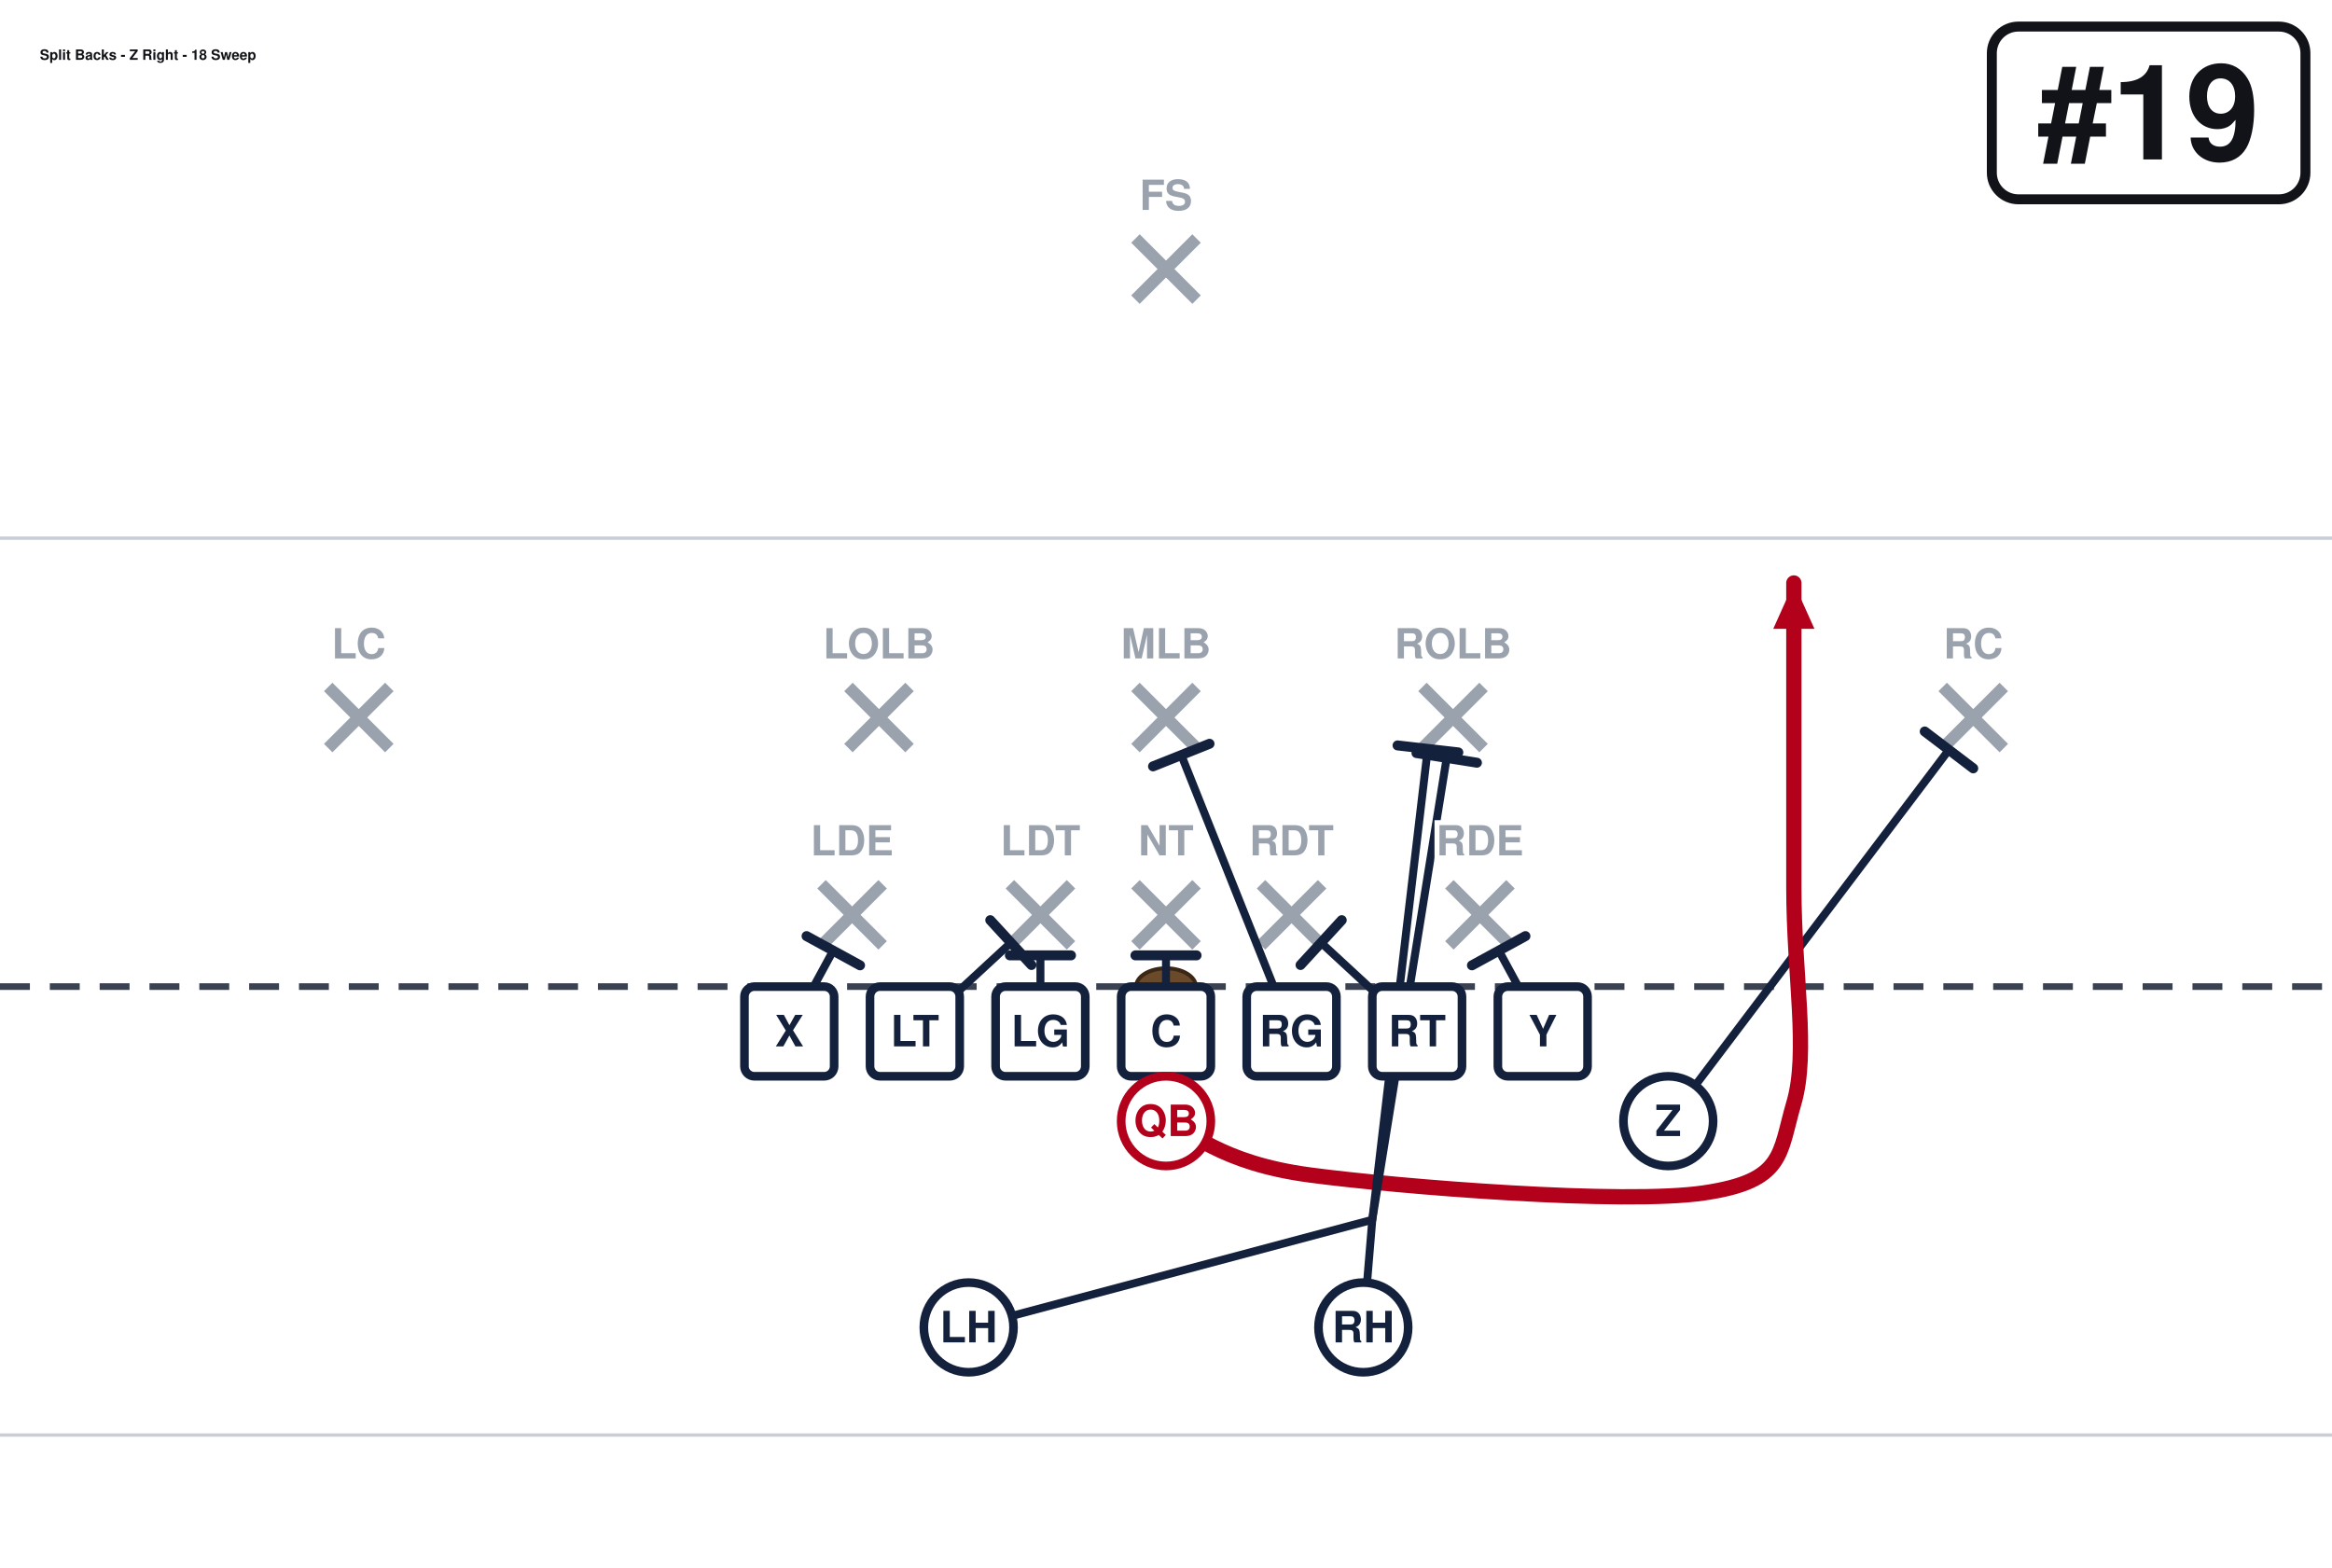
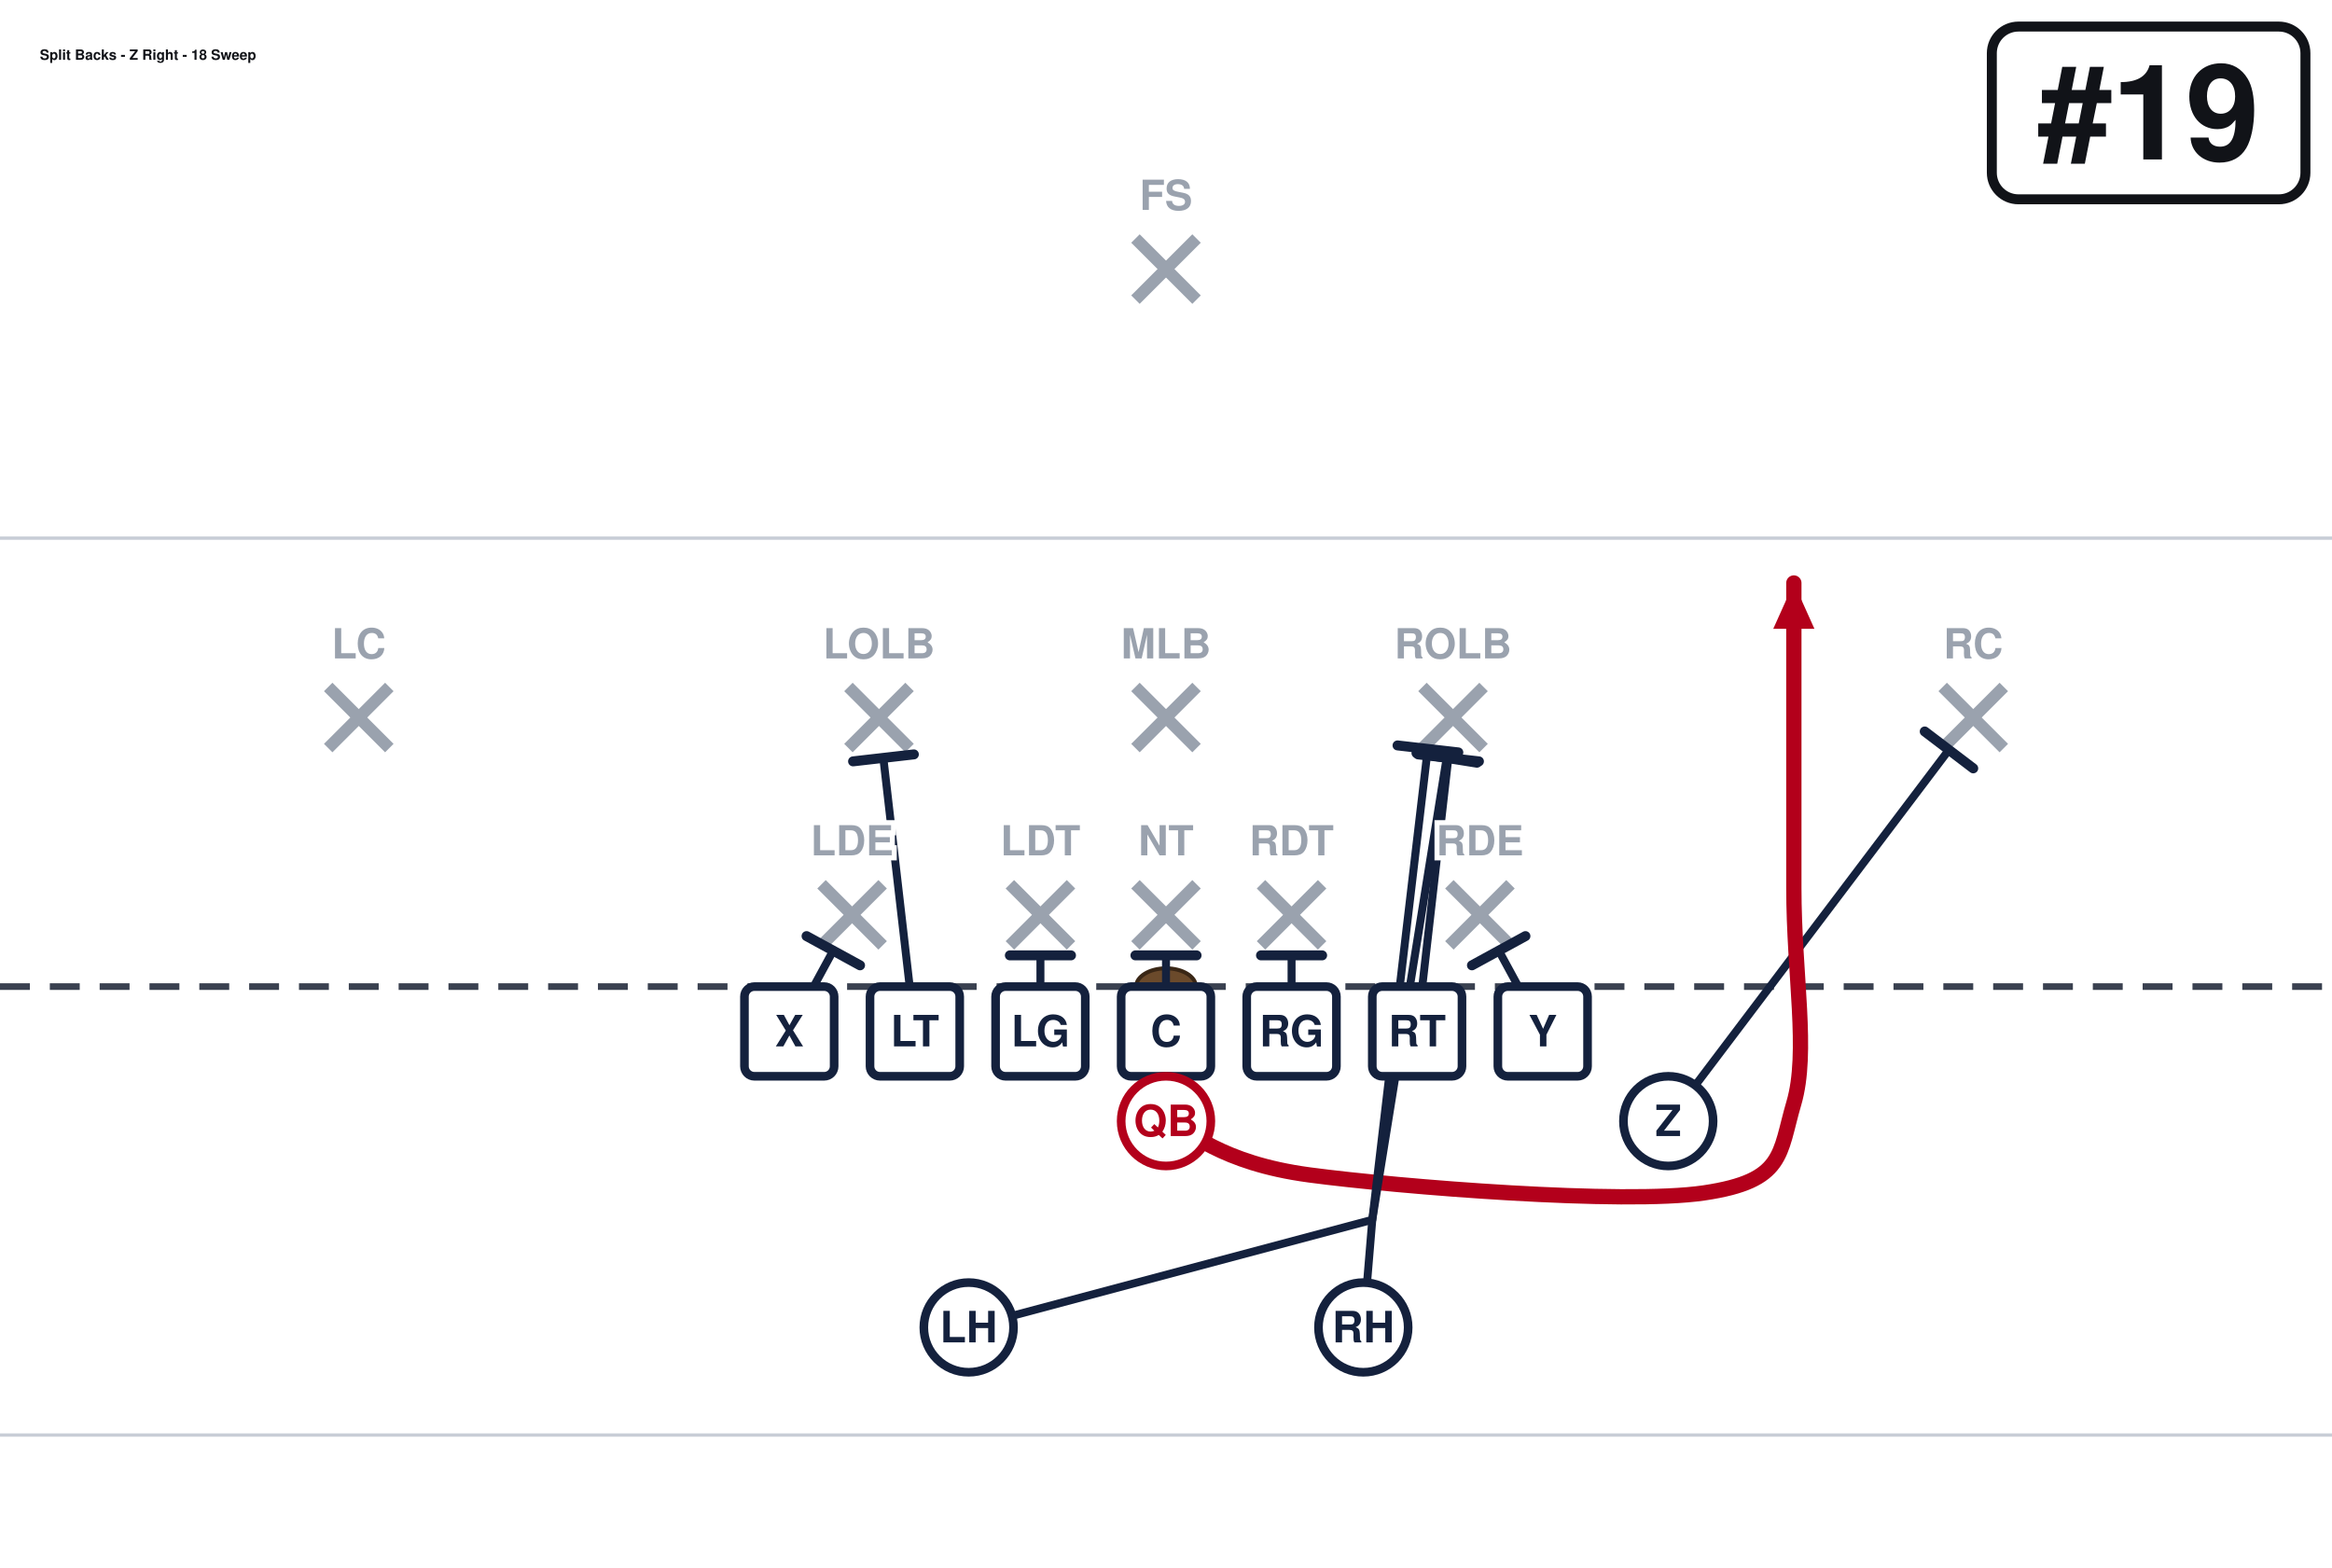
<svg xmlns="http://www.w3.org/2000/svg" width="702" height="472" viewBox="0 27 702 472" font-family="Segoe UI, Helvetica, Arial, sans-serif" role="img">
  <rect x="0" y="0" width="702" height="513" fill="#ffffff" />
  <line x1="0" y1="459.0" x2="702" y2="459.0" stroke="#c8cdd6" stroke-width="1" />
  <line x1="0" y1="189.0" x2="702" y2="189.0" stroke="#c8cdd6" stroke-width="1" />
  <line x1="0" y1="324.0" x2="702" y2="324.0" stroke="#3a4150" stroke-width="2" stroke-dasharray="9 6" />
  <ellipse cx="351.0" cy="324.0" rx="9" ry="5.5" fill="#6b4a2b" stroke="#3a2716" stroke-width="1.2" />
  <line x1="247.3" y1="293.2" x2="265.7" y2="311.6" stroke="#9aa2ae" stroke-width="3.6" />
  <line x1="265.7" y1="293.2" x2="247.3" y2="311.6" stroke="#9aa2ae" stroke-width="3.6" />
  <line x1="304.0" y1="293.2" x2="322.4" y2="311.6" stroke="#9aa2ae" stroke-width="3.6" />
  <line x1="322.4" y1="293.2" x2="304.0" y2="311.6" stroke="#9aa2ae" stroke-width="3.6" />
  <line x1="341.8" y1="293.2" x2="360.2" y2="311.6" stroke="#9aa2ae" stroke-width="3.6" />
  <line x1="360.2" y1="293.2" x2="341.8" y2="311.6" stroke="#9aa2ae" stroke-width="3.6" />
  <line x1="379.6" y1="293.2" x2="398.0" y2="311.6" stroke="#9aa2ae" stroke-width="3.6" />
  <line x1="398.0" y1="293.2" x2="379.6" y2="311.6" stroke="#9aa2ae" stroke-width="3.6" />
  <line x1="436.3" y1="293.2" x2="454.7" y2="311.6" stroke="#9aa2ae" stroke-width="3.6" />
  <line x1="454.7" y1="293.2" x2="436.3" y2="311.6" stroke="#9aa2ae" stroke-width="3.6" />
  <line x1="255.4" y1="233.8" x2="273.8" y2="252.2" stroke="#9aa2ae" stroke-width="3.6" />
  <line x1="273.8" y1="233.8" x2="255.4" y2="252.2" stroke="#9aa2ae" stroke-width="3.6" />
  <line x1="341.8" y1="233.8" x2="360.2" y2="252.2" stroke="#9aa2ae" stroke-width="3.6" />
  <line x1="360.2" y1="233.8" x2="341.8" y2="252.2" stroke="#9aa2ae" stroke-width="3.6" />
  <line x1="428.2" y1="233.8" x2="446.6" y2="252.2" stroke="#9aa2ae" stroke-width="3.6" />
  <line x1="446.6" y1="233.8" x2="428.2" y2="252.2" stroke="#9aa2ae" stroke-width="3.6" />
  <line x1="98.8" y1="233.8" x2="117.2" y2="252.2" stroke="#9aa2ae" stroke-width="3.6" />
  <line x1="117.2" y1="233.8" x2="98.8" y2="252.2" stroke="#9aa2ae" stroke-width="3.6" />
  <line x1="584.8" y1="233.8" x2="603.2" y2="252.2" stroke="#9aa2ae" stroke-width="3.6" />
  <line x1="603.2" y1="233.8" x2="584.8" y2="252.2" stroke="#9aa2ae" stroke-width="3.6" />
  <line x1="341.8" y1="98.8" x2="360.2" y2="117.2" stroke="#9aa2ae" stroke-width="3.6" />
  <line x1="360.2" y1="98.8" x2="341.8" y2="117.2" stroke="#9aa2ae" stroke-width="3.6" />
  <path d="M237.6,337.5 L250.8,313.2" fill="none" stroke="#14213d" stroke-width="2.4" stroke-linecap="round" stroke-linejoin="round" />
  <line x1="242.8" y1="308.8" x2="258.9" y2="317.6" stroke="#14213d" stroke-width="3.0" stroke-linecap="round" />
-   <path d="M275.4,337.5 L304.3,310.8" fill="none" stroke="#14213d" stroke-width="2.4" stroke-linecap="round" stroke-linejoin="round" />
-   <line x1="298.1" y1="304.0" x2="310.5" y2="317.5" stroke="#14213d" stroke-width="3.0" stroke-linecap="round" />
+   <path d="M275.4,337.5 L265.9,255.1" fill="none" stroke="#14213d" stroke-width="2.4" stroke-linecap="round" stroke-linejoin="round" />
+   <line x1="256.8" y1="256.2" x2="275.1" y2="254.1" stroke="#14213d" stroke-width="3.0" stroke-linecap="round" />
  <path d="M313.2,337.5 L313.2,314.6" fill="none" stroke="#14213d" stroke-width="2.4" stroke-linecap="round" stroke-linejoin="round" />
  <line x1="304.0" y1="314.6" x2="322.4" y2="314.6" stroke="#14213d" stroke-width="3.0" stroke-linecap="round" />
  <path d="M351.0,337.5 L351.0,314.6" fill="none" stroke="#14213d" stroke-width="2.4" stroke-linecap="round" stroke-linejoin="round" />
  <line x1="341.8" y1="314.6" x2="360.2" y2="314.6" stroke="#14213d" stroke-width="3.0" stroke-linecap="round" />
-   <path d="M388.8,337.5 L355.6,254.3" fill="none" stroke="#14213d" stroke-width="2.4" stroke-linecap="round" stroke-linejoin="round" />
-   <line x1="347.1" y1="257.7" x2="364.1" y2="250.9" stroke="#14213d" stroke-width="3.0" stroke-linecap="round" />
-   <path d="M426.6,337.5 L397.7,310.8" fill="none" stroke="#14213d" stroke-width="2.4" stroke-linecap="round" stroke-linejoin="round" />
-   <line x1="391.5" y1="317.5" x2="403.9" y2="304.0" stroke="#14213d" stroke-width="3.0" stroke-linecap="round" />
+   <path d="M388.8,337.5 L388.8,314.6" fill="none" stroke="#14213d" stroke-width="2.4" stroke-linecap="round" stroke-linejoin="round" />
+   <line x1="379.6" y1="314.6" x2="398.0" y2="314.6" stroke="#14213d" stroke-width="3.0" stroke-linecap="round" />
+   <path d="M426.6,337.5 L436.0,255.1" fill="none" stroke="#14213d" stroke-width="2.4" stroke-linecap="round" stroke-linejoin="round" />
+   <line x1="426.9" y1="254.1" x2="445.2" y2="256.2" stroke="#14213d" stroke-width="3.0" stroke-linecap="round" />
  <path d="M464.4,337.5 L451.2,313.2" fill="none" stroke="#14213d" stroke-width="2.4" stroke-linecap="round" stroke-linejoin="round" />
  <line x1="443.1" y1="317.6" x2="459.2" y2="308.8" stroke="#14213d" stroke-width="3.0" stroke-linecap="round" />
  <path d="M502.2,364.5 L586.7,252.7" fill="none" stroke="#14213d" stroke-width="2.4" stroke-linecap="round" stroke-linejoin="round" />
  <line x1="579.4" y1="247.2" x2="594.0" y2="258.3" stroke="#14213d" stroke-width="3.0" stroke-linecap="round" />
  <path d="M351.0,364.5 C358.2,367.2 367.2,377.1 394.2,380.7 C421.2,384.3 488.7,389.7 513.0,386.1 C537.3,382.5 535.5,374.4 540.0,359.1 C544.5,343.8 540.0,320.4 540.0,294.3 C540.0,268.2 540.0,217.8 540.0,202.5" fill="none" stroke="#b3001b" stroke-width="4.6" stroke-linecap="round" stroke-linejoin="round" />
  <polygon points="540.0,202.5 546.2,216.3 533.8,216.3" fill="#b3001b" />
  <path d="M291.6,426.6 L413.1,394.2 L429.8,252.4" fill="none" stroke="#14213d" stroke-width="2.4" stroke-linecap="round" stroke-linejoin="round" />
  <line x1="420.7" y1="251.4" x2="439.0" y2="253.5" stroke="#14213d" stroke-width="3.0" stroke-linecap="round" />
  <path d="M410.4,426.6 L413.1,394.2 L435.5,255.1" fill="none" stroke="#14213d" stroke-width="2.4" stroke-linecap="round" stroke-linejoin="round" />
  <line x1="426.4" y1="253.7" x2="444.6" y2="256.6" stroke="#14213d" stroke-width="3.0" stroke-linecap="round" />
  <rect x="224.1" y="324.0" width="27.0" height="27.0" rx="3" fill="#ffffff" stroke="#14213d" stroke-width="2.6" />
  <text x="237.6" y="342.0" text-anchor="middle" font-size="13" font-weight="700" fill="#14213d">X</text>
  <rect x="261.9" y="324.0" width="27.0" height="27.0" rx="3" fill="#ffffff" stroke="#14213d" stroke-width="2.6" />
  <text x="275.4" y="342.0" text-anchor="middle" font-size="13" font-weight="700" fill="#14213d">LT</text>
  <rect x="299.7" y="324.0" width="27.0" height="27.0" rx="3" fill="#ffffff" stroke="#14213d" stroke-width="2.6" />
  <text x="313.2" y="342.0" text-anchor="middle" font-size="13" font-weight="700" fill="#14213d">LG</text>
  <rect x="337.5" y="324.0" width="27.0" height="27.0" rx="3" fill="#ffffff" stroke="#14213d" stroke-width="2.6" />
  <text x="351.0" y="342.0" text-anchor="middle" font-size="13" font-weight="700" fill="#14213d">C</text>
  <rect x="375.3" y="324.0" width="27.0" height="27.0" rx="3" fill="#ffffff" stroke="#14213d" stroke-width="2.6" />
  <text x="388.8" y="342.0" text-anchor="middle" font-size="13" font-weight="700" fill="#14213d">RG</text>
  <rect x="413.1" y="324.0" width="27.0" height="27.0" rx="3" fill="#ffffff" stroke="#14213d" stroke-width="2.6" />
  <text x="426.6" y="342.0" text-anchor="middle" font-size="13" font-weight="700" fill="#14213d">RT</text>
  <rect x="450.9" y="324.0" width="27.0" height="27.0" rx="3" fill="#ffffff" stroke="#14213d" stroke-width="2.6" />
  <text x="464.4" y="342.0" text-anchor="middle" font-size="13" font-weight="700" fill="#14213d">Y</text>
  <circle cx="502.2" cy="364.5" r="13.5" fill="#ffffff" stroke="#14213d" stroke-width="2.6" />
  <text x="502.2" y="369.0" text-anchor="middle" font-size="13" font-weight="700" fill="#14213d">Z</text>
  <circle cx="351.0" cy="364.5" r="13.5" fill="#ffffff" stroke="#b3001b" stroke-width="2.6" />
  <text x="351.0" y="369.0" text-anchor="middle" font-size="13" font-weight="700" fill="#b3001b">QB</text>
  <circle cx="291.6" cy="426.6" r="13.5" fill="#ffffff" stroke="#14213d" stroke-width="2.6" />
  <text x="291.6" y="431.1" text-anchor="middle" font-size="13" font-weight="700" fill="#14213d">LH</text>
  <circle cx="410.4" cy="426.6" r="13.5" fill="#ffffff" stroke="#14213d" stroke-width="2.6" />
  <text x="410.4" y="431.1" text-anchor="middle" font-size="13" font-weight="700" fill="#14213d">RH</text>
  <text x="256.5" y="284.5" text-anchor="middle" font-size="12.5" fill="#9aa2ae" font-weight="600" stroke="#fff" stroke-width="3" paint-order="stroke">LDE</text>
  <text x="313.2" y="284.5" text-anchor="middle" font-size="12.5" fill="#9aa2ae" font-weight="600" stroke="#fff" stroke-width="3" paint-order="stroke">LDT</text>
  <text x="351.0" y="284.5" text-anchor="middle" font-size="12.5" fill="#9aa2ae" font-weight="600" stroke="#fff" stroke-width="3" paint-order="stroke">NT</text>
  <text x="388.8" y="284.5" text-anchor="middle" font-size="12.5" fill="#9aa2ae" font-weight="600" stroke="#fff" stroke-width="3" paint-order="stroke">RDT</text>
  <text x="445.5" y="284.5" text-anchor="middle" font-size="12.5" fill="#9aa2ae" font-weight="600" stroke="#fff" stroke-width="3" paint-order="stroke">RDE</text>
  <text x="264.6" y="225.2" text-anchor="middle" font-size="12.5" fill="#9aa2ae" font-weight="600" stroke="#fff" stroke-width="3" paint-order="stroke">LOLB</text>
  <text x="351.0" y="225.2" text-anchor="middle" font-size="12.5" fill="#9aa2ae" font-weight="600" stroke="#fff" stroke-width="3" paint-order="stroke">MLB</text>
  <text x="437.4" y="225.2" text-anchor="middle" font-size="12.5" fill="#9aa2ae" font-weight="600" stroke="#fff" stroke-width="3" paint-order="stroke">ROLB</text>
  <text x="108.0" y="225.2" text-anchor="middle" font-size="12.5" fill="#9aa2ae" font-weight="600" stroke="#fff" stroke-width="3" paint-order="stroke">LC</text>
  <text x="594.0" y="225.2" text-anchor="middle" font-size="12.5" fill="#9aa2ae" font-weight="600" stroke="#fff" stroke-width="3" paint-order="stroke">RC</text>
  <text x="351.0" y="90.2" text-anchor="middle" font-size="12.5" fill="#9aa2ae" font-weight="600" stroke="#fff" stroke-width="3" paint-order="stroke">FS</text>
  <rect x="599.6" y="35.0" width="94.4" height="52.0" rx="8" fill="#ffffff" stroke="#111318" stroke-width="3" />
  <text x="646.8" y="75.0" text-anchor="middle" font-size="40" font-weight="800" fill="#111318">#19</text>
  <text x="12.0" y="45.0" font-size="4.3" font-weight="700" fill="#111318">Split Backs - Z Right - 18 Sweep</text>
</svg>
